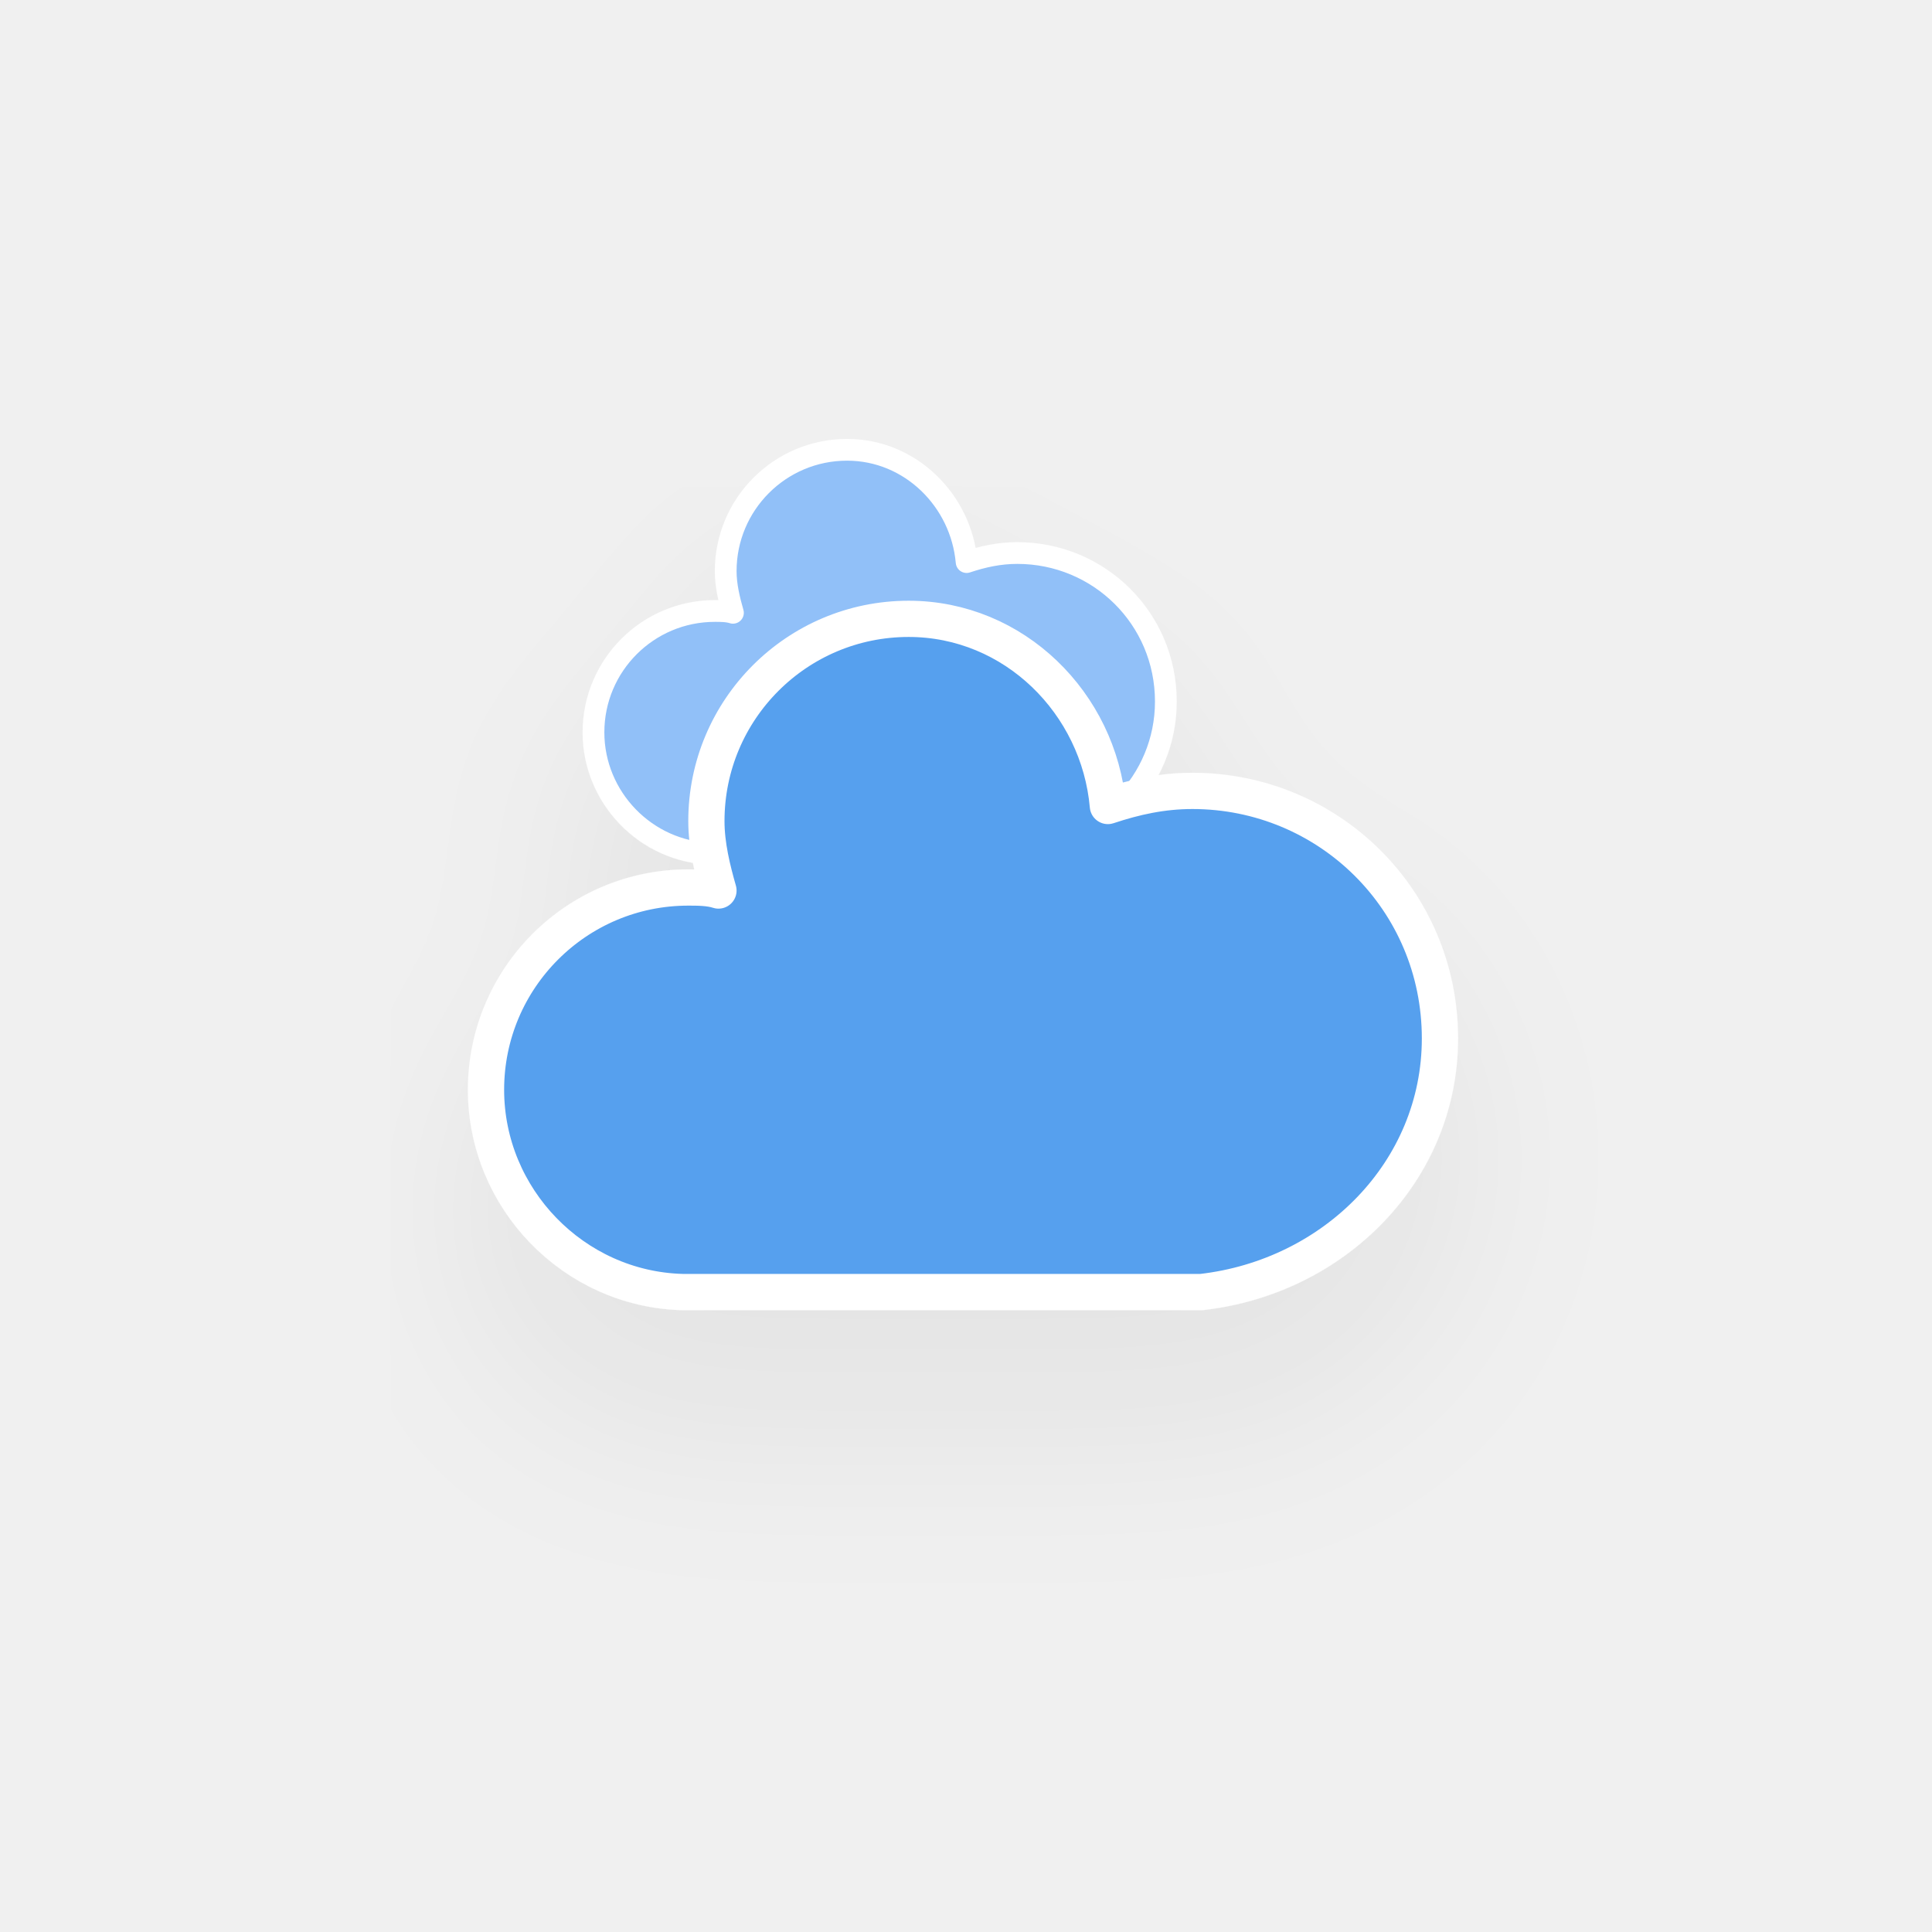
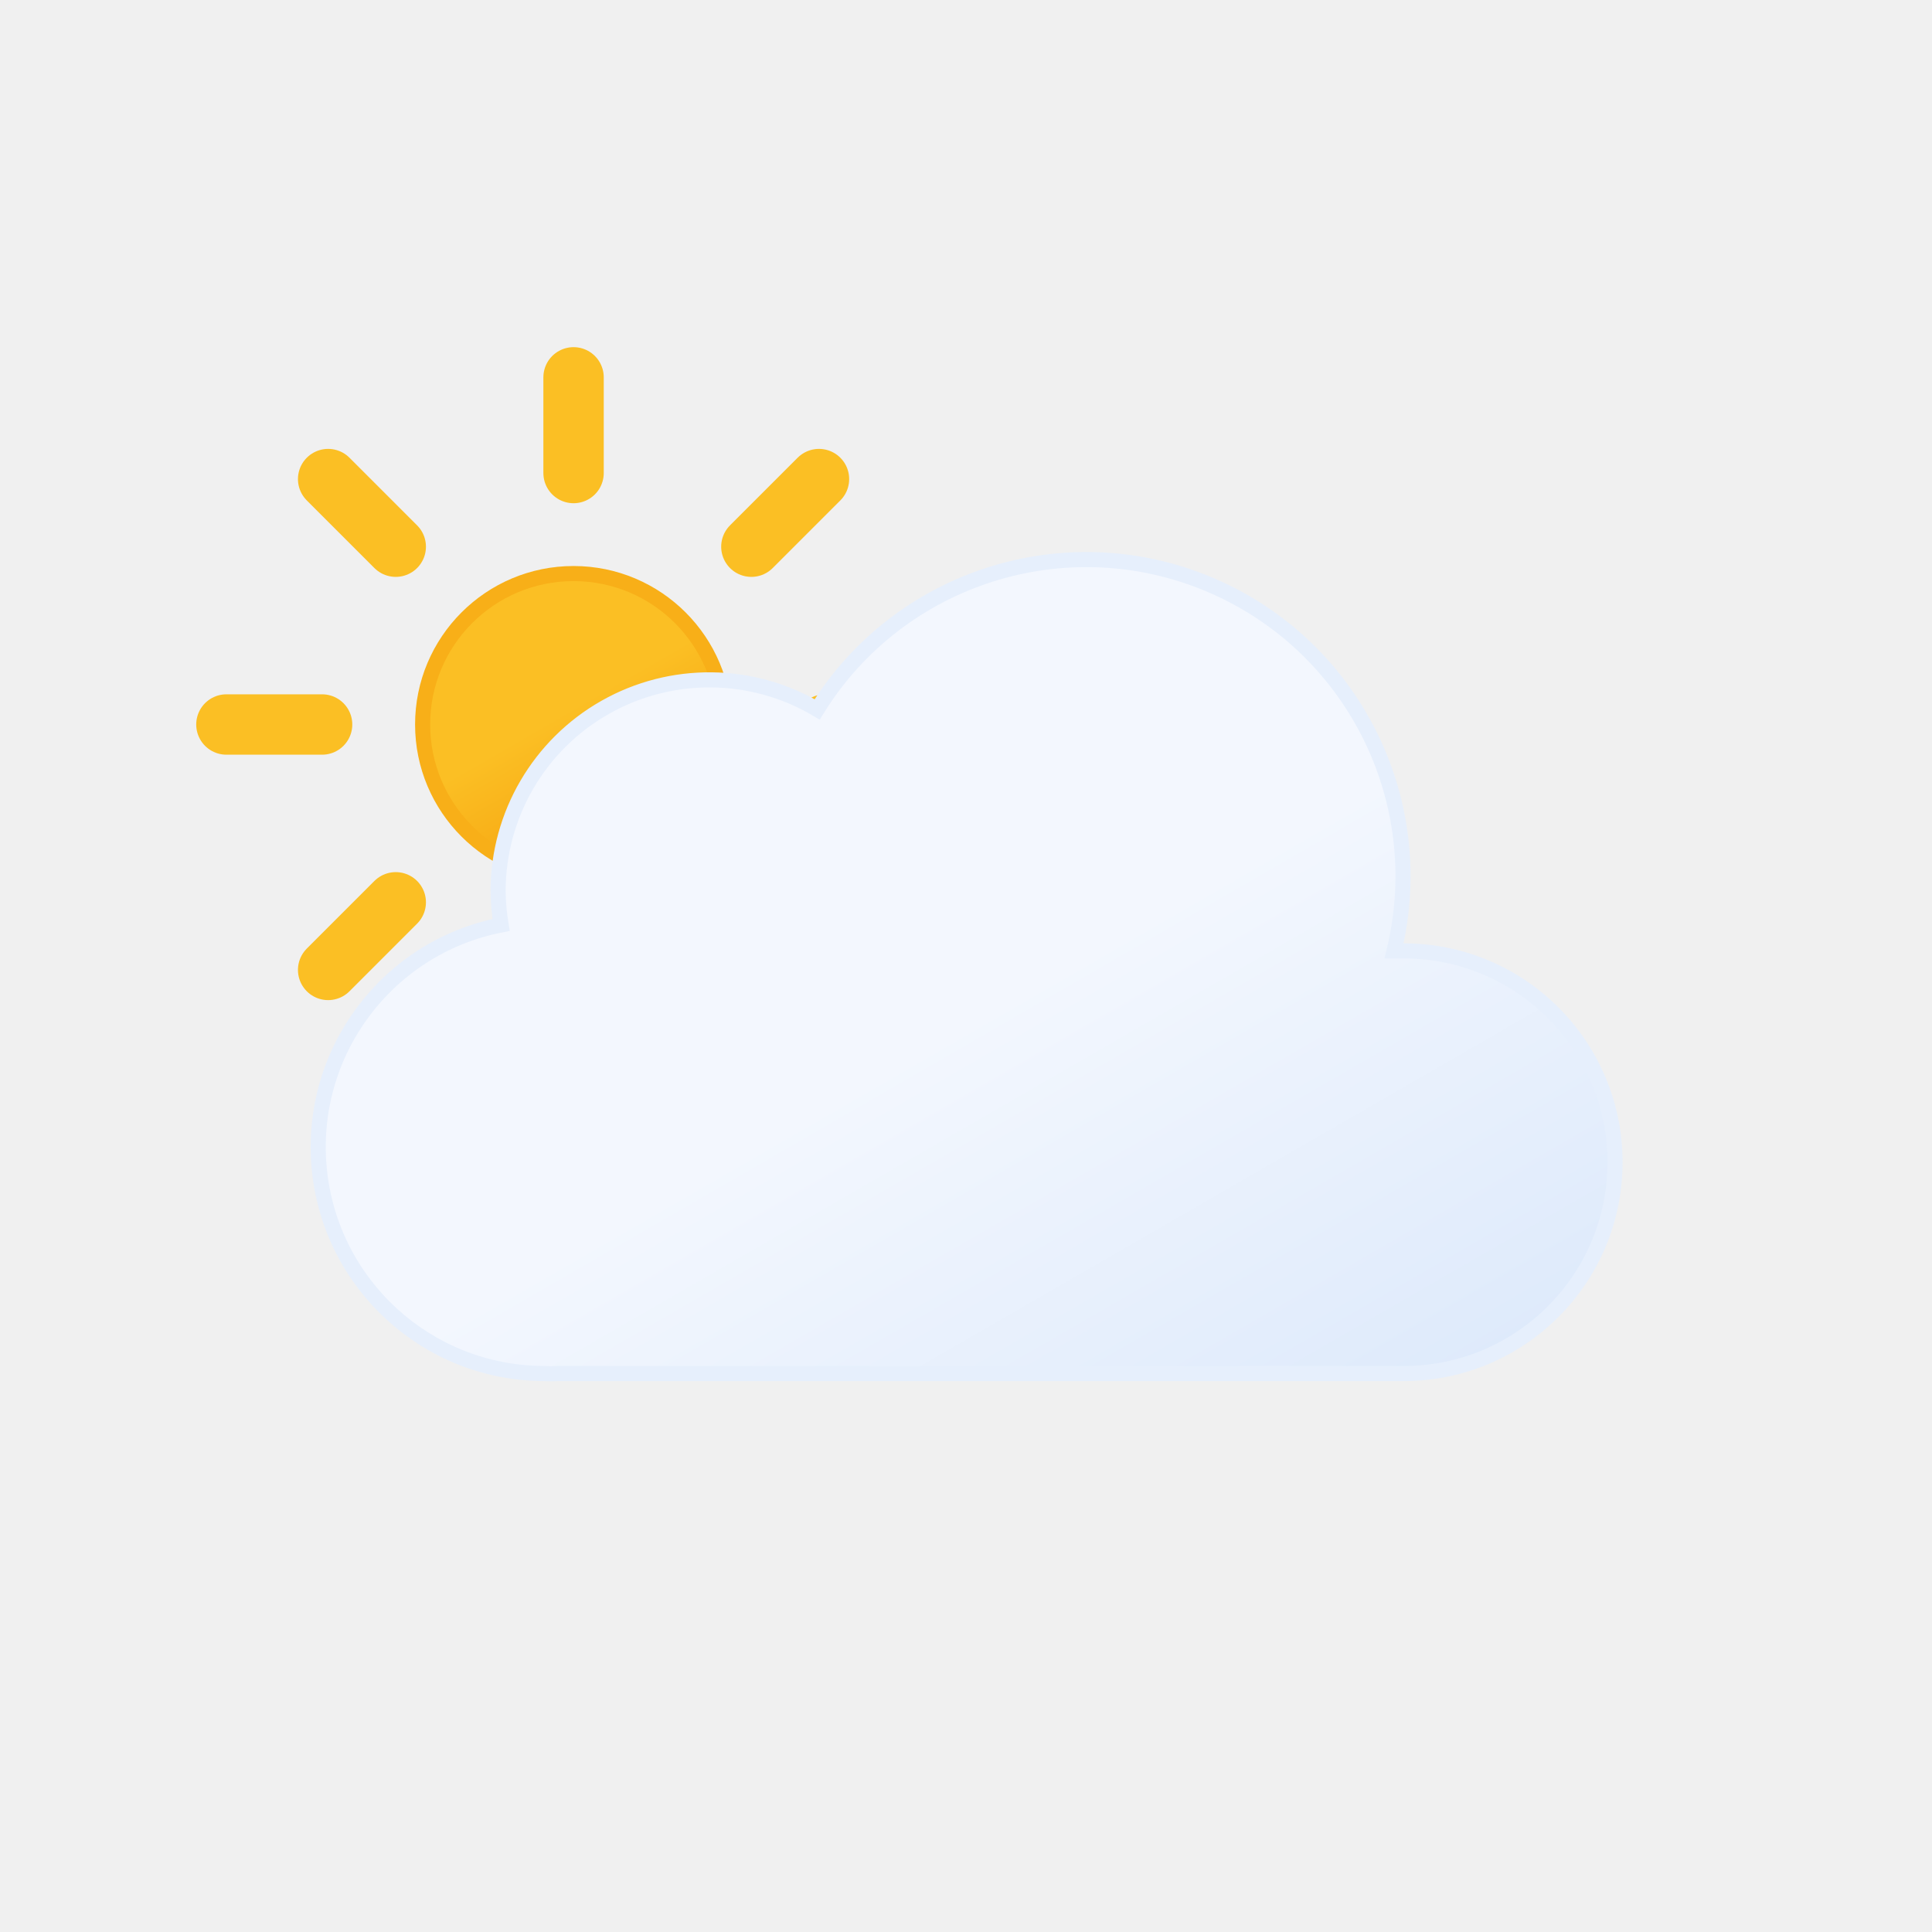
- <svg xmlns="http://www.w3.org/2000/svg" version="1.1" width="64" height="64" viewbox="0 0 64 64">
+ <svg xmlns="http://www.w3.org/2000/svg" viewBox="0 0 64 64">
  <defs>
-     <filter id="blur" width="200%" height="200%">
-       <feGaussianBlur in="SourceAlpha" stdDeviation="3" />
-       <feOffset dx="0" dy="4" result="offsetblur" />
-       <feComponentTransfer>
-         <feFuncA type="linear" slope="0.05" />
-       </feComponentTransfer>
-       <feMerge>
-         <feMergeNode />
-         <feMergeNode in="SourceGraphic" />
-       </feMerge>
-     </filter>
-     <style type="text/css">
- /*
- ** CLOUDS
- */
- @keyframes am-weather-cloud-1 {
-   0% {
-     -webkit-transform: translate(-5px,0px);
-        -moz-transform: translate(-5px,0px);
-         -ms-transform: translate(-5px,0px);
-             transform: translate(-5px,0px);
-   }
- 
-   50% {
-     -webkit-transform: translate(10px,0px);
-        -moz-transform: translate(10px,0px);
-         -ms-transform: translate(10px,0px);
-             transform: translate(10px,0px);
-   }
- 
-   100% {
-     -webkit-transform: translate(-5px,0px);
-        -moz-transform: translate(-5px,0px);
-         -ms-transform: translate(-5px,0px);
-             transform: translate(-5px,0px);
-   }
- }
- 
- .am-weather-cloud-1 {
-   -webkit-animation-name: am-weather-cloud-1;
-      -moz-animation-name: am-weather-cloud-1;
-           animation-name: am-weather-cloud-1;
-   -webkit-animation-duration: 7s;
-      -moz-animation-duration: 7s;
-           animation-duration: 7s;
-   -webkit-animation-timing-function: linear;
-      -moz-animation-timing-function: linear;
-           animation-timing-function: linear;
-   -webkit-animation-iteration-count: infinite;
-      -moz-animation-iteration-count: infinite;
-           animation-iteration-count: infinite;
- }
- 
- @keyframes am-weather-cloud-2 {
-   0% {
-     -webkit-transform: translate(0px,0px);
-        -moz-transform: translate(0px,0px);
-         -ms-transform: translate(0px,0px);
-             transform: translate(0px,0px);
-   }
- 
-   50% {
-     -webkit-transform: translate(2px,0px);
-        -moz-transform: translate(2px,0px);
-         -ms-transform: translate(2px,0px);
-             transform: translate(2px,0px);
-   }
- 
-   100% {
-     -webkit-transform: translate(0px,0px);
-        -moz-transform: translate(0px,0px);
-         -ms-transform: translate(0px,0px);
-             transform: translate(0px,0px);
-   }
- }
- 
- .am-weather-cloud-2 {
-   -webkit-animation-name: am-weather-cloud-2;
-      -moz-animation-name: am-weather-cloud-2;
-           animation-name: am-weather-cloud-2;
-   -webkit-animation-duration: 3s;
-      -moz-animation-duration: 3s;
-           animation-duration: 3s;
-   -webkit-animation-timing-function: linear;
-      -moz-animation-timing-function: linear;
-           animation-timing-function: linear;
-   -webkit-animation-iteration-count: infinite;
-      -moz-animation-iteration-count: infinite;
-           animation-iteration-count: infinite;
- }
- 
- /*
- ** SUN
- */
- @keyframes am-weather-sun {
-   0% {
-     -webkit-transform: rotate(0deg);
-        -moz-transform: rotate(0deg);
-         -ms-transform: rotate(0deg);
-             transform: rotate(0deg);
-   }
- 
-   100% {
-     -webkit-transform: rotate(360deg);
-        -moz-transform: rotate(360deg);
-         -ms-transform: rotate(360deg);
-             transform: rotate(360deg);
-   }
- }
- 
- .am-weather-sun {
-   -webkit-animation-name: am-weather-sun;
-      -moz-animation-name: am-weather-sun;
-       -ms-animation-name: am-weather-sun;
-           animation-name: am-weather-sun;
-   -webkit-animation-duration: 9s;
-      -moz-animation-duration: 9s;
-       -ms-animation-duration: 9s;
-           animation-duration: 9s;
-   -webkit-animation-timing-function: linear;
-      -moz-animation-timing-function: linear;
-       -ms-animation-timing-function: linear;
-           animation-timing-function: linear;
-   -webkit-animation-iteration-count: infinite;
-      -moz-animation-iteration-count: infinite;
-       -ms-animation-iteration-count: infinite;
-           animation-iteration-count: infinite;
- }
- 
- @keyframes am-weather-sun-shiny {
-   0% {
-     stroke-dasharray: 3px 10px;
-     stroke-dashoffset: 0px;
-   }
- 
-   50% {
-     stroke-dasharray: 0.1px 10px;
-     stroke-dashoffset: -1px;
-   }
- 
-   100% {
-     stroke-dasharray: 3px 10px;
-     stroke-dashoffset: 0px;
-   }
- }
- 
- .am-weather-sun-shiny line {
-   -webkit-animation-name: am-weather-sun-shiny;
-      -moz-animation-name: am-weather-sun-shiny;
-       -ms-animation-name: am-weather-sun-shiny;
-           animation-name: am-weather-sun-shiny;
-   -webkit-animation-duration: 2s;
-      -moz-animation-duration: 2s;
-       -ms-animation-duration: 2s;
-           animation-duration: 2s;
-   -webkit-animation-timing-function: linear;
-      -moz-animation-timing-function: linear;
-       -ms-animation-timing-function: linear;
-           animation-timing-function: linear;
-   -webkit-animation-iteration-count: infinite;
-      -moz-animation-iteration-count: infinite;
-       -ms-animation-iteration-count: infinite;
-           animation-iteration-count: infinite;
- }
- 
- 
- 
- 
- /*
- ** MOON
- */
- @keyframes am-weather-moon {
-   0% {
-     -webkit-transform: rotate(0deg);
-        -moz-transform: rotate(0deg);
-         -ms-transform: rotate(0deg);
-             transform: rotate(0deg);
-   }
- 
-   50% {
-     -webkit-transform: rotate(15deg);
-        -moz-transform: rotate(15deg);
-         -ms-transform: rotate(15deg);
-             transform: rotate(15deg);
-   }
- 
-   100% {
-     -webkit-transform: rotate(0deg);
-        -moz-transform: rotate(0deg);
-         -ms-transform: rotate(0deg);
-             transform: rotate(0deg);
-   }
- }
- 
- .am-weather-moon {
-   -webkit-animation-name: am-weather-moon;
-      -moz-animation-name: am-weather-moon;
-       -ms-animation-name: am-weather-moon;
-           animation-name: am-weather-moon;
-   -webkit-animation-duration: 6s;
-      -moz-animation-duration: 6s;
-       -ms-animation-duration: 6s;
-           animation-duration: 6s;
-   -webkit-animation-timing-function: linear;
-      -moz-animation-timing-function: linear;
-       -ms-animation-timing-function: linear;
-           animation-timing-function: linear;
-   -webkit-animation-iteration-count: infinite;
-      -moz-animation-iteration-count: infinite;
-       -ms-animation-iteration-count: infinite;
-           animation-iteration-count: infinite;
-   -webkit-transform-origin: 12.5px 15.15px 0; /* TODO FF CENTER ISSUE */
-      -moz-transform-origin: 12.5px 15.15px 0; /* TODO FF CENTER ISSUE */
-       -ms-transform-origin: 12.5px 15.15px 0; /* TODO FF CENTER ISSUE */
-           transform-origin: 12.5px 15.15px 0; /* TODO FF CENTER ISSUE */
- }
- 
- @keyframes am-weather-moon-star-1 {
-   0% {
-     opacity: 0;
-   }
- 
-   100% {
-     opacity: 1;
-   }
- }
- 
- .am-weather-moon-star-1 {
-   -webkit-animation-name: am-weather-moon-star-1;
-      -moz-animation-name: am-weather-moon-star-1;
-       -ms-animation-name: am-weather-moon-star-1;
-           animation-name: am-weather-moon-star-1;
-   -webkit-animation-delay: 3s;
-      -moz-animation-delay: 3s;
-       -ms-animation-delay: 3s;
-           animation-delay: 3s;
-   -webkit-animation-duration: 5s;
-      -moz-animation-duration: 5s;
-       -ms-animation-duration: 5s;
-           animation-duration: 5s;
-   -webkit-animation-timing-function: linear;
-      -moz-animation-timing-function: linear;
-       -ms-animation-timing-function: linear;
-           animation-timing-function: linear;
-   -webkit-animation-iteration-count: 1;
-      -moz-animation-iteration-count: 1;
-       -ms-animation-iteration-count: 1;
-           animation-iteration-count: 1;
- }
- 
- @keyframes am-weather-moon-star-2 {
-   0% {
-     opacity: 0;
-   }
- 
-   100% {
-     opacity: 1;
-   }
- }
- 
- .am-weather-moon-star-2 {
-   -webkit-animation-name: am-weather-moon-star-2;
-      -moz-animation-name: am-weather-moon-star-2;
-       -ms-animation-name: am-weather-moon-star-2;
-           animation-name: am-weather-moon-star-2;
-   -webkit-animation-delay: 5s;
-      -moz-animation-delay: 5s;
-       -ms-animation-delay: 5s;
-           animation-delay: 5s;
-   -webkit-animation-duration: 4s;
-      -moz-animation-duration: 4s;
-       -ms-animation-duration: 4s;
-           animation-duration: 4s;
-   -webkit-animation-timing-function: linear;
-      -moz-animation-timing-function: linear;
-       -ms-animation-timing-function: linear;
-           animation-timing-function: linear;
-   -webkit-animation-iteration-count: 1;
-      -moz-animation-iteration-count: 1;
-       -ms-animation-iteration-count: 1;
-           animation-iteration-count: 1;
- }
- 
- /*
- ** RAIN
- */
- @keyframes am-weather-rain {
-   0% {
-     stroke-dashoffset: 0;
-   }
- 
-   100% {
-     stroke-dashoffset: -100;
-   }
- }
- 
- .am-weather-rain-1 {
-   -webkit-animation-name: am-weather-rain;
-      -moz-animation-name: am-weather-rain;
-       -ms-animation-name: am-weather-rain;
-           animation-name: am-weather-rain;
-   -webkit-animation-duration: 8s;
-      -moz-animation-duration: 8s;
-       -ms-animation-duration: 8s;
-           animation-duration: 8s;
-   -webkit-animation-timing-function: linear;
-      -moz-animation-timing-function: linear;
-       -ms-animation-timing-function: linear;
-           animation-timing-function: linear;
-   -webkit-animation-iteration-count: infinite;
-      -moz-animation-iteration-count: infinite;
-       -ms-animation-iteration-count: infinite;
-           animation-iteration-count: infinite;
- }
- 
- .am-weather-rain-2 {
-   -webkit-animation-name: am-weather-rain;
-      -moz-animation-name: am-weather-rain;
-       -ms-animation-name: am-weather-rain;
-           animation-name: am-weather-rain;
-   -webkit-animation-delay: 0.25s;
-      -moz-animation-delay: 0.25s;
-       -ms-animation-delay: 0.25s;
-           animation-delay: 0.25s;
-   -webkit-animation-duration: 8s;
-      -moz-animation-duration: 8s;
-       -ms-animation-duration: 8s;
-           animation-duration: 8s;
-   -webkit-animation-timing-function: linear;
-      -moz-animation-timing-function: linear;
-       -ms-animation-timing-function: linear;
-           animation-timing-function: linear;
-   -webkit-animation-iteration-count: infinite;
-      -moz-animation-iteration-count: infinite;
-       -ms-animation-iteration-count: infinite;
-           animation-iteration-count: infinite;
- }
- 
- 
- /*
- ** SNOW
- */
- @keyframes am-weather-snow {
-   0% {
-     -webkit-transform: translateX(0) translateY(0);
-        -moz-transform: translateX(0) translateY(0);
-         -ms-transform: translateX(0) translateY(0);
-             transform: translateX(0) translateY(0);
-   }
- 
-   33.33% {
-     -webkit-transform: translateX(-1.2px) translateY(2px);
-        -moz-transform: translateX(-1.2px) translateY(2px);
-         -ms-transform: translateX(-1.2px) translateY(2px);
-             transform: translateX(-1.2px) translateY(2px);
-   }
- 
-   66.66% {
-     -webkit-transform: translateX(1.4px) translateY(4px);
-        -moz-transform: translateX(1.4px) translateY(4px);
-         -ms-transform: translateX(1.4px) translateY(4px);
-             transform: translateX(1.4px) translateY(4px);
-     opacity: 1;
-   }
- 
-   100% {
-     -webkit-transform: translateX(-1.6px) translateY(6px);
-        -moz-transform: translateX(-1.6px) translateY(6px);
-         -ms-transform: translateX(-1.6px) translateY(6px);
-             transform: translateX(-1.6px) translateY(6px);
-     opacity: 0;
-   }
- }
- 
- @keyframes am-weather-snow-reverse {
-   0% {
-     -webkit-transform: translateX(0) translateY(0);
-        -moz-transform: translateX(0) translateY(0);
-         -ms-transform: translateX(0) translateY(0);
-             transform: translateX(0) translateY(0);
-   }
- 
-   33.33% {
-     -webkit-transform: translateX(1.2px) translateY(2px);
-        -moz-transform: translateX(1.2px) translateY(2px);
-         -ms-transform: translateX(1.2px) translateY(2px);
-             transform: translateX(1.2px) translateY(2px);
-   }
- 
-   66.66% {
-     -webkit-transform: translateX(-1.4px) translateY(4px);
-        -moz-transform: translateX(-1.4px) translateY(4px);
-         -ms-transform: translateX(-1.4px) translateY(4px);
-             transform: translateX(-1.4px) translateY(4px);
-     opacity: 1;
-   }
- 
-   100% {
-     -webkit-transform: translateX(1.6px) translateY(6px);
-        -moz-transform: translateX(1.6px) translateY(6px);
-         -ms-transform: translateX(1.6px) translateY(6px);
-             transform: translateX(1.6px) translateY(6px);
-     opacity: 0;
-   }
- }
- 
- .am-weather-snow-1 {
-   -webkit-animation-name: am-weather-snow;
-      -moz-animation-name: am-weather-snow;
-       -ms-animation-name: am-weather-snow;
-           animation-name: am-weather-snow;
-   -webkit-animation-duration: 2s;
-      -moz-animation-duration: 2s;
-       -ms-animation-duration: 2s;
-           animation-duration: 2s;
-   -webkit-animation-timing-function: linear;
-      -moz-animation-timing-function: linear;
-       -ms-animation-timing-function: linear;
-           animation-timing-function: linear;
-   -webkit-animation-iteration-count: infinite;
-      -moz-animation-iteration-count: infinite;
-       -ms-animation-iteration-count: infinite;
-           animation-iteration-count: infinite;
- }
- 
- .am-weather-snow-2 {
-   -webkit-animation-name: am-weather-snow;
-      -moz-animation-name: am-weather-snow;
-       -ms-animation-name: am-weather-snow;
-           animation-name: am-weather-snow;
-   -webkit-animation-delay: 1.2s;
-      -moz-animation-delay: 1.2s;
-       -ms-animation-delay: 1.2s;
-           animation-delay: 1.2s;
-   -webkit-animation-duration: 2s;
-      -moz-animation-duration: 2s;
-       -ms-animation-duration: 2s;
-           animation-duration: 2s;
-   -webkit-animation-timing-function: linear;
-      -moz-animation-timing-function: linear;
-       -ms-animation-timing-function: linear;
-           animation-timing-function: linear;
-   -webkit-animation-iteration-count: infinite;
-      -moz-animation-iteration-count: infinite;
-       -ms-animation-iteration-count: infinite;
-           animation-iteration-count: infinite;
- }
- 
- .am-weather-snow-3 {
-   -webkit-animation-name: am-weather-snow-reverse;
-      -moz-animation-name: am-weather-snow-reverse;
-       -ms-animation-name: am-weather-snow-reverse;
-           animation-name: am-weather-snow-reverse;
-   -webkit-animation-duration: 2s;
-      -moz-animation-duration: 2s;
-       -ms-animation-duration: 2s;
-           animation-duration: 2s;
-   -webkit-animation-timing-function: linear;
-      -moz-animation-timing-function: linear;
-       -ms-animation-timing-function: linear;
-           animation-timing-function: linear;
-   -webkit-animation-iteration-count: infinite;
-      -moz-animation-iteration-count: infinite;
-       -ms-animation-iteration-count: infinite;
-           animation-iteration-count: infinite;
- }
- 
- /*
- ** EASING
- */
- .am-weather-easing-ease-in-out {
-   -webkit-animation-timing-function: ease-in-out;
-      -moz-animation-timing-function: ease-in-out;
-       -ms-animation-timing-function: ease-in-out;
-           animation-timing-function: ease-in-out;
- }
- 
-         </style>
+     <linearGradient id="a" x1="16.5" y1="19.67" x2="21.5" y2="28.33" gradientUnits="userSpaceOnUse">
+       <stop offset="0" stop-color="#fbbf24" />
+       <stop offset="0.45" stop-color="#fbbf24" />
+       <stop offset="1" stop-color="#f59e0b" />
+     </linearGradient>
+     <linearGradient id="b" x1="22.56" y1="21.96" x2="39.2" y2="50.8" gradientUnits="userSpaceOnUse">
+       <stop offset="0" stop-color="#f3f7fe" />
+       <stop offset="0.45" stop-color="#f3f7fe" />
+       <stop offset="1" stop-color="#deeafb" />
+     </linearGradient>
  </defs>
-   <g filter="url(#blur)" id="cloudy">
-     <g transform="translate(20,10)">
-       <g class="am-weather-cloud-1">
-         <path d="M47.7,35.4     c0-4.6-3.7-8.2-8.2-8.2c-1,0-1.9,0.2-2.8,0.5c-0.3-3.4-3.1-6.2-6.6-6.2c-3.7,0-6.7,3-6.7,6.7c0,0.8,0.2,1.6,0.4,2.3     c-0.3-0.1-0.7-0.1-1-0.1c-3.7,0-6.7,3-6.7,6.7c0,3.6,2.9,6.6,6.5,6.7l17.2,0C44.2,43.3,47.7,39.8,47.7,35.4z" fill="#91C0F8" stroke="white" stroke-linejoin="round" stroke-width="1.2" transform="translate(-10,-8), scale(0.6)" />
-       </g>
-       <g class="am-weather-cloud-2">
-         <path d="M47.7,35.4     c0-4.6-3.7-8.2-8.2-8.2c-1,0-1.9,0.2-2.8,0.5c-0.3-3.4-3.1-6.2-6.6-6.2c-3.7,0-6.7,3-6.7,6.7c0,0.8,0.2,1.6,0.4,2.3     c-0.3-0.1-0.7-0.1-1-0.1c-3.7,0-6.7,3-6.7,6.7c0,3.6,2.9,6.6,6.5,6.7l17.2,0C44.2,43.3,47.7,39.8,47.7,35.4z" fill="#57A0EE" stroke="white" stroke-linejoin="round" stroke-width="1.2" transform="translate(-20,-11)" />
-       </g>
-     </g>
-   </g>
+   <circle cx="19" cy="24" r="5" stroke="#f8af18" stroke-miterlimit="10" stroke-width="0.5" fill="url(#a)" />
+   <path d="M19,15.67V12.5m0,23V32.33m5.89-14.22,2.24-2.24M10.87,32.13l2.24-2.24m0-11.78-2.24-2.24M27.13,32.13l-2.24-2.24M7.5,24h3.17M30.5,24H27.33" fill="none" stroke="#fbbf24" stroke-linecap="round" stroke-miterlimit="10" stroke-width="2">
+     <animateTransform attributeName="transform" type="rotate" values="0 19 24; 360 19 24" dur="45s" repeatCount="indefinite" />
+   </path>
+   <path d="M46.5,31.5l-.32,0a10.49,10.49,0,0,0-19.11-8,7,7,0,0,0-10.57,6,7.21,7.21,0,0,0,.1,1.14A7.5,7.5,0,0,0,18,45.5a4.19,4.19,0,0,0,.5,0v0h28a7,7,0,0,0,0-14Z" stroke="#e6effc" stroke-miterlimit="10" stroke-width="0.5" fill="url(#b)" />
</svg>
